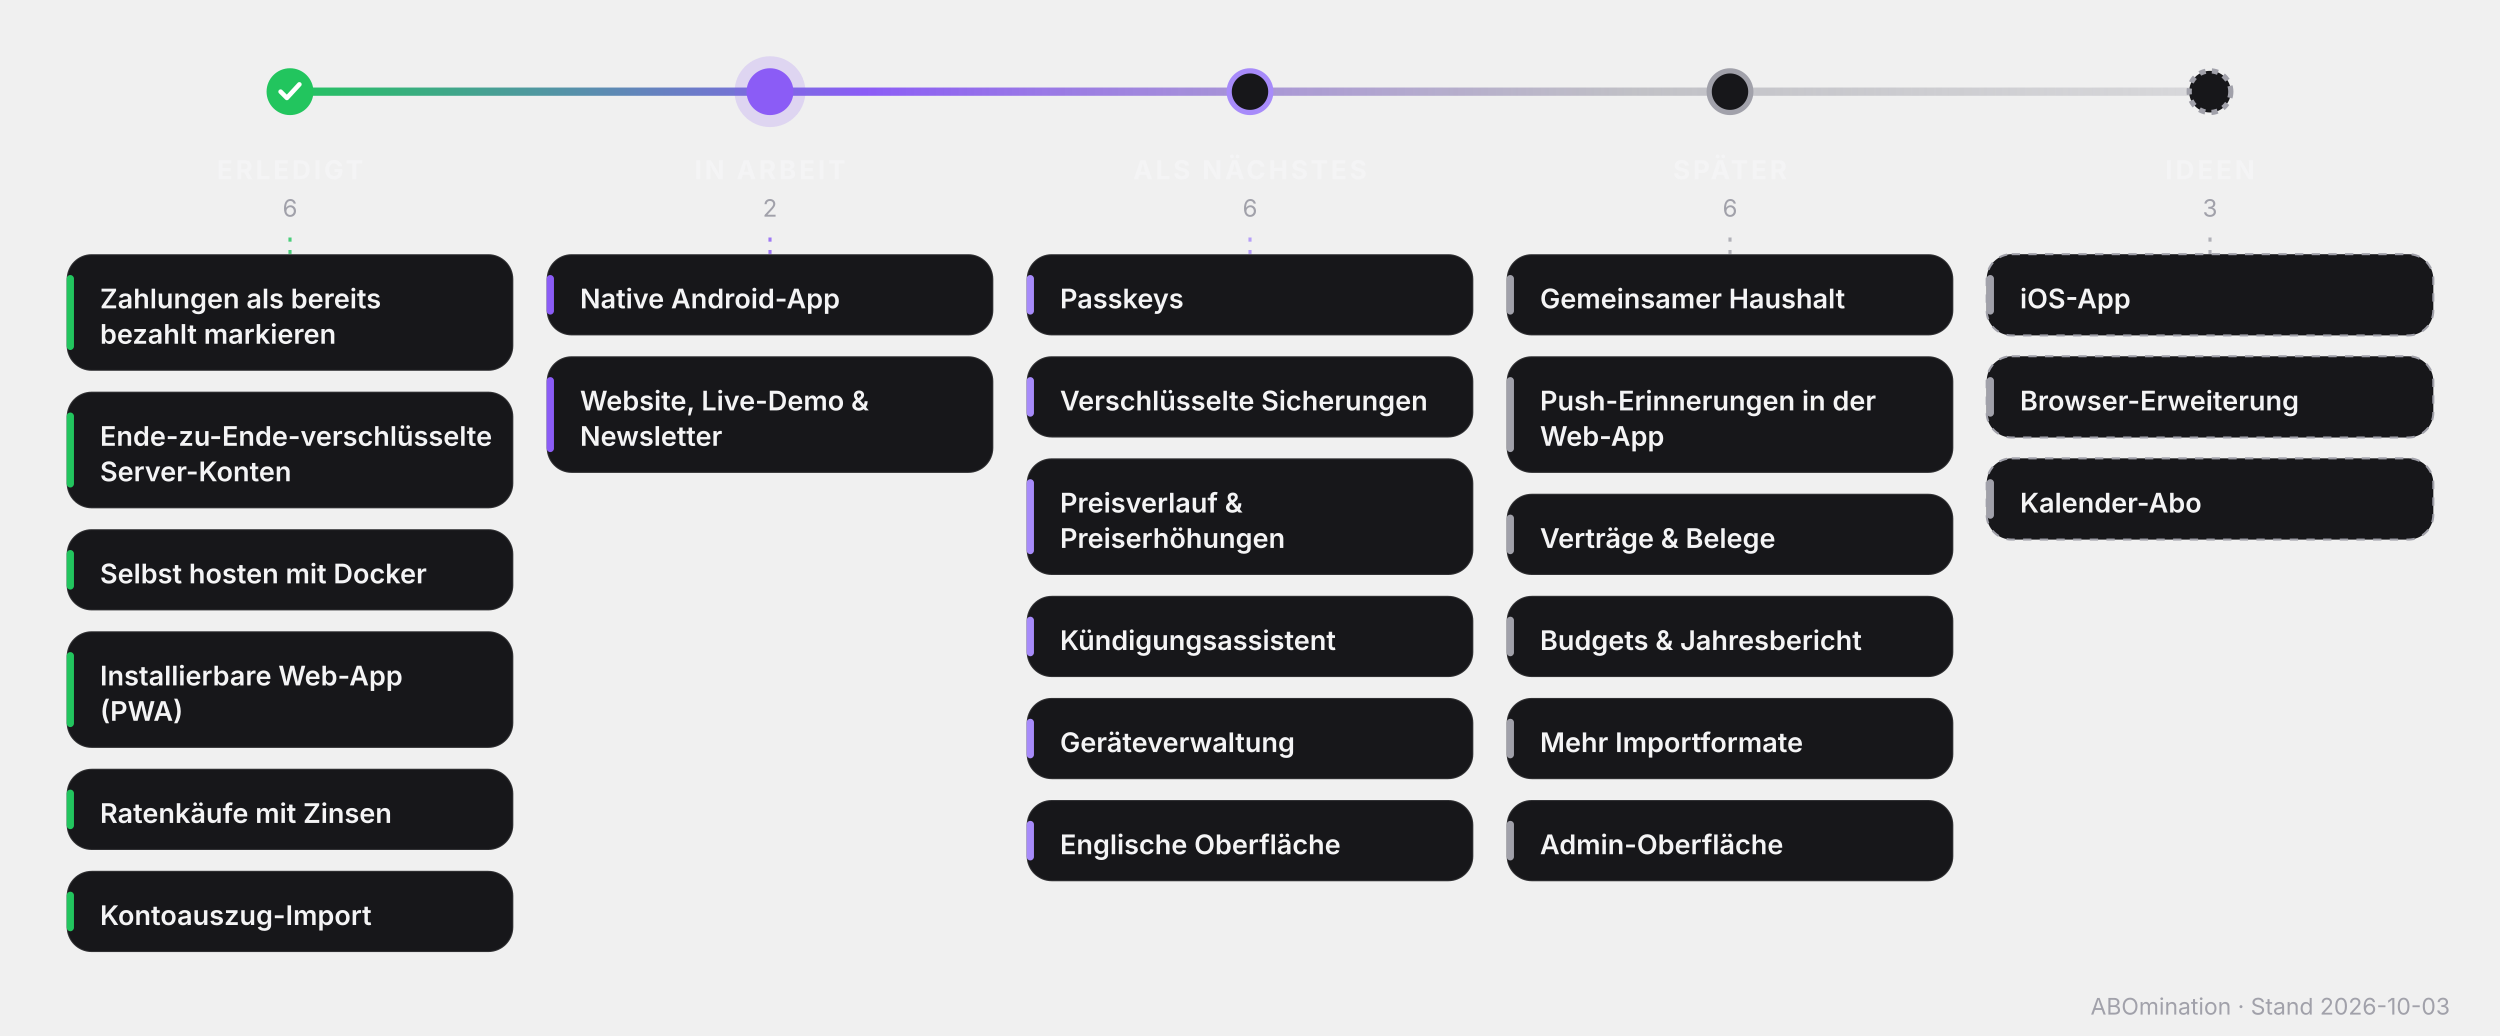
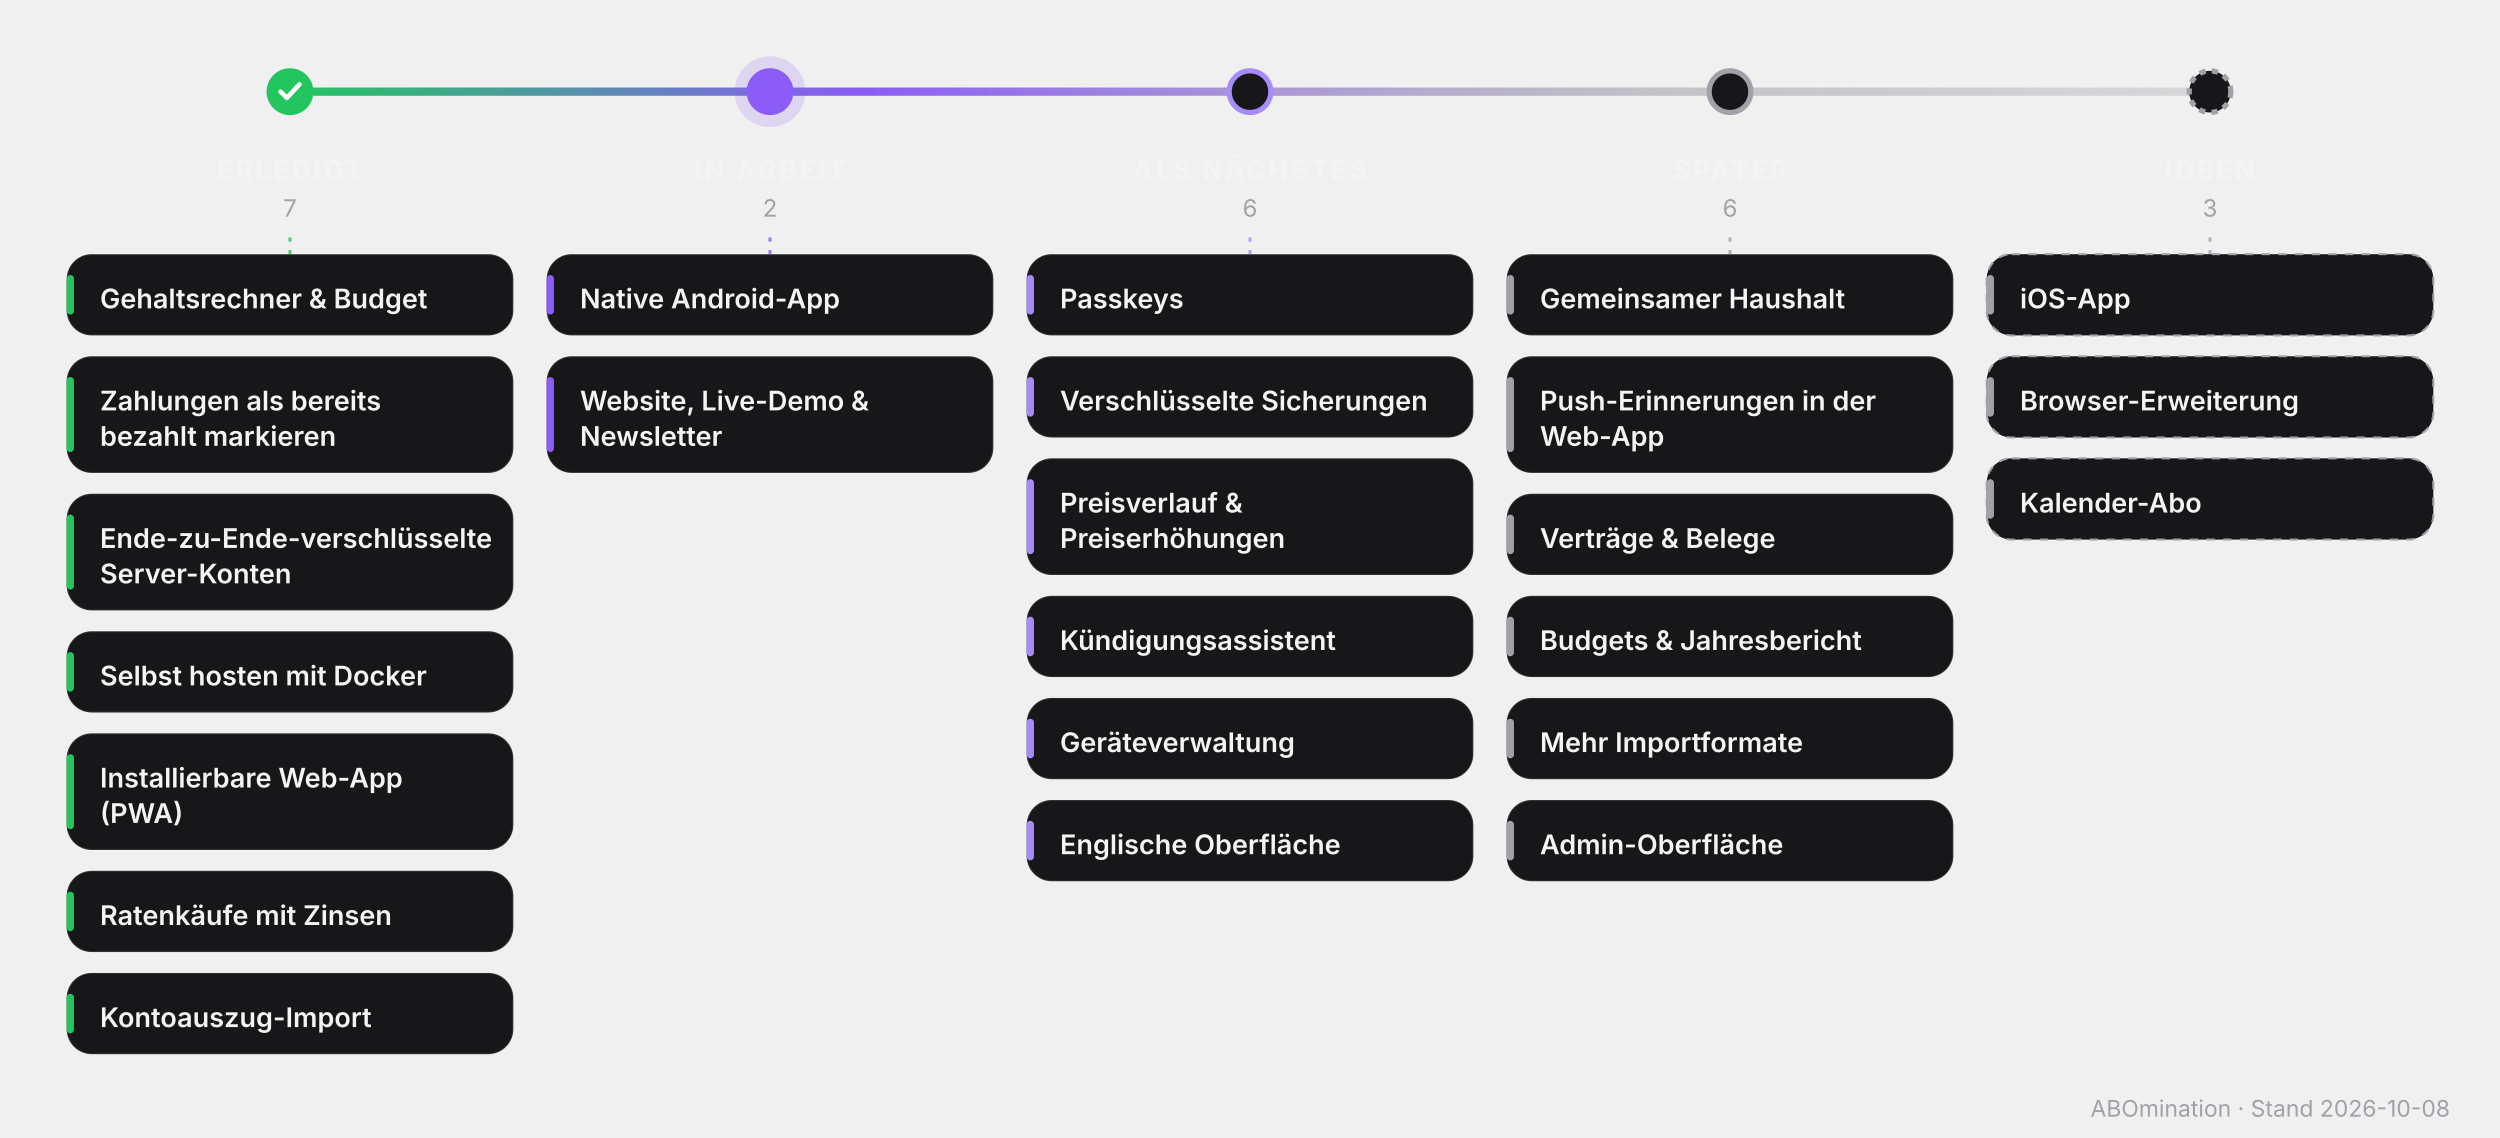
- <svg xmlns="http://www.w3.org/2000/svg" width="1200" height="497" viewBox="0 0 1200 497" role="img" aria-label="Roadmap-Übersicht">
+ <svg xmlns="http://www.w3.org/2000/svg" width="1200" height="546" viewBox="0 0 1200 546" role="img" aria-label="Roadmap-Übersicht">
  <defs>
    <linearGradient id="track" x1="0" x2="1">
      <stop offset="0" stop-color="#22c55e" />
      <stop offset="0.3" stop-color="#8b5cf6" />
      <stop offset="0.7" stop-color="#a1a1aa" stop-opacity="0.6" />
      <stop offset="1" stop-color="#a1a1aa" stop-opacity="0.3" />
    </linearGradient>
  </defs>
  <rect x="139.2" y="42" width="921.6" height="4" rx="2" fill="url(#track)" />
  <circle cx="139.2" cy="44" r="10" fill="#22c55e" stroke="#22c55e" stroke-width="2.5" />
  <path d="M134.7 44 l3 3 l6 -6.5" fill="none" stroke="#fff" stroke-width="2.2" stroke-linecap="round" stroke-linejoin="round" />
  <text x="139.2" y="86" text-anchor="middle" font-family="Inter, 'Segoe UI', system-ui, -apple-system, Helvetica, Arial, sans-serif" font-size="12.5" font-weight="700" letter-spacing="1.4" fill="#f4f4f5">ERLEDIGT</text>
-   <text x="139.2" y="104" text-anchor="middle" font-family="Inter, 'Segoe UI', system-ui, -apple-system, Helvetica, Arial, sans-serif" font-size="11.5" fill="#a1a1aa">6</text>
+   <text x="139.2" y="104" text-anchor="middle" font-family="Inter, 'Segoe UI', system-ui, -apple-system, Helvetica, Arial, sans-serif" font-size="11.5" fill="#a1a1aa">7</text>
  <line x1="139.2" y1="114" x2="139.2" y2="122" stroke="#22c55e" stroke-width="1.5" stroke-dasharray="2 4" stroke-opacity="0.8" />
  <g>
-     <rect x="32" y="122" width="214.4" height="56" rx="12" fill="#17171a" stroke="rgba(244,244,245,0.12)" />
-     <rect x="32" y="132" width="3.5" height="36" rx="1.75" fill="#22c55e" />
-     <text x="48" y="148" font-family="Inter, 'Segoe UI', system-ui, -apple-system, Helvetica, Arial, sans-serif" font-size="13" font-weight="600" fill="#f4f4f5">Zahlungen als bereits</text>
-     <text x="48" y="165" font-family="Inter, 'Segoe UI', system-ui, -apple-system, Helvetica, Arial, sans-serif" font-size="13" font-weight="600" fill="#f4f4f5">bezahlt markieren</text>
+     <rect x="32" y="122" width="214.4" height="39" rx="12" fill="#17171a" stroke="rgba(244,244,245,0.12)" />
+     <rect x="32" y="132" width="3.5" height="19" rx="1.75" fill="#22c55e" />
+     <text x="48" y="148" font-family="Inter, 'Segoe UI', system-ui, -apple-system, Helvetica, Arial, sans-serif" font-size="13" font-weight="600" fill="#f4f4f5">Gehaltsrechner &amp; Budget</text>
  </g>
  <g>
-     <rect x="32" y="188" width="214.4" height="56" rx="12" fill="#17171a" stroke="rgba(244,244,245,0.12)" />
-     <rect x="32" y="198" width="3.5" height="36" rx="1.75" fill="#22c55e" />
-     <text x="48" y="214" font-family="Inter, 'Segoe UI', system-ui, -apple-system, Helvetica, Arial, sans-serif" font-size="13" font-weight="600" fill="#f4f4f5">Ende-zu-Ende-verschlüsselte</text>
-     <text x="48" y="231" font-family="Inter, 'Segoe UI', system-ui, -apple-system, Helvetica, Arial, sans-serif" font-size="13" font-weight="600" fill="#f4f4f5">Server-Konten</text>
+     <rect x="32" y="171" width="214.4" height="56" rx="12" fill="#17171a" stroke="rgba(244,244,245,0.12)" />
+     <rect x="32" y="181" width="3.5" height="36" rx="1.75" fill="#22c55e" />
+     <text x="48" y="197" font-family="Inter, 'Segoe UI', system-ui, -apple-system, Helvetica, Arial, sans-serif" font-size="13" font-weight="600" fill="#f4f4f5">Zahlungen als bereits</text>
+     <text x="48" y="214" font-family="Inter, 'Segoe UI', system-ui, -apple-system, Helvetica, Arial, sans-serif" font-size="13" font-weight="600" fill="#f4f4f5">bezahlt markieren</text>
  </g>
  <g>
-     <rect x="32" y="254" width="214.4" height="39" rx="12" fill="#17171a" stroke="rgba(244,244,245,0.12)" />
-     <rect x="32" y="264" width="3.5" height="19" rx="1.75" fill="#22c55e" />
-     <text x="48" y="280" font-family="Inter, 'Segoe UI', system-ui, -apple-system, Helvetica, Arial, sans-serif" font-size="13" font-weight="600" fill="#f4f4f5">Selbst hosten mit Docker</text>
+     <rect x="32" y="237" width="214.4" height="56" rx="12" fill="#17171a" stroke="rgba(244,244,245,0.12)" />
+     <rect x="32" y="247" width="3.5" height="36" rx="1.75" fill="#22c55e" />
+     <text x="48" y="263" font-family="Inter, 'Segoe UI', system-ui, -apple-system, Helvetica, Arial, sans-serif" font-size="13" font-weight="600" fill="#f4f4f5">Ende-zu-Ende-verschlüsselte</text>
+     <text x="48" y="280" font-family="Inter, 'Segoe UI', system-ui, -apple-system, Helvetica, Arial, sans-serif" font-size="13" font-weight="600" fill="#f4f4f5">Server-Konten</text>
  </g>
  <g>
-     <rect x="32" y="303" width="214.4" height="56" rx="12" fill="#17171a" stroke="rgba(244,244,245,0.12)" />
-     <rect x="32" y="313" width="3.5" height="36" rx="1.75" fill="#22c55e" />
-     <text x="48" y="329" font-family="Inter, 'Segoe UI', system-ui, -apple-system, Helvetica, Arial, sans-serif" font-size="13" font-weight="600" fill="#f4f4f5">Installierbare Web-App</text>
-     <text x="48" y="346" font-family="Inter, 'Segoe UI', system-ui, -apple-system, Helvetica, Arial, sans-serif" font-size="13" font-weight="600" fill="#f4f4f5">(PWA)</text>
+     <rect x="32" y="303" width="214.4" height="39" rx="12" fill="#17171a" stroke="rgba(244,244,245,0.12)" />
+     <rect x="32" y="313" width="3.5" height="19" rx="1.75" fill="#22c55e" />
+     <text x="48" y="329" font-family="Inter, 'Segoe UI', system-ui, -apple-system, Helvetica, Arial, sans-serif" font-size="13" font-weight="600" fill="#f4f4f5">Selbst hosten mit Docker</text>
  </g>
  <g>
-     <rect x="32" y="369" width="214.4" height="39" rx="12" fill="#17171a" stroke="rgba(244,244,245,0.12)" />
-     <rect x="32" y="379" width="3.5" height="19" rx="1.75" fill="#22c55e" />
-     <text x="48" y="395" font-family="Inter, 'Segoe UI', system-ui, -apple-system, Helvetica, Arial, sans-serif" font-size="13" font-weight="600" fill="#f4f4f5">Ratenkäufe mit Zinsen</text>
+     <rect x="32" y="352" width="214.4" height="56" rx="12" fill="#17171a" stroke="rgba(244,244,245,0.12)" />
+     <rect x="32" y="362" width="3.5" height="36" rx="1.75" fill="#22c55e" />
+     <text x="48" y="378" font-family="Inter, 'Segoe UI', system-ui, -apple-system, Helvetica, Arial, sans-serif" font-size="13" font-weight="600" fill="#f4f4f5">Installierbare Web-App</text>
+     <text x="48" y="395" font-family="Inter, 'Segoe UI', system-ui, -apple-system, Helvetica, Arial, sans-serif" font-size="13" font-weight="600" fill="#f4f4f5">(PWA)</text>
  </g>
  <g>
    <rect x="32" y="418" width="214.4" height="39" rx="12" fill="#17171a" stroke="rgba(244,244,245,0.12)" />
    <rect x="32" y="428" width="3.5" height="19" rx="1.75" fill="#22c55e" />
-     <text x="48" y="444" font-family="Inter, 'Segoe UI', system-ui, -apple-system, Helvetica, Arial, sans-serif" font-size="13" font-weight="600" fill="#f4f4f5">Kontoauszug-Import</text>
+     <text x="48" y="444" font-family="Inter, 'Segoe UI', system-ui, -apple-system, Helvetica, Arial, sans-serif" font-size="13" font-weight="600" fill="#f4f4f5">Ratenkäufe mit Zinsen</text>
+   </g>
+   <g>
+     <rect x="32" y="467" width="214.4" height="39" rx="12" fill="#17171a" stroke="rgba(244,244,245,0.12)" />
+     <rect x="32" y="477" width="3.5" height="19" rx="1.75" fill="#22c55e" />
+     <text x="48" y="493" font-family="Inter, 'Segoe UI', system-ui, -apple-system, Helvetica, Arial, sans-serif" font-size="13" font-weight="600" fill="#f4f4f5">Kontoauszug-Import</text>
  </g>
  <circle cx="369.6" cy="44" r="17" fill="#8b5cf6" fill-opacity="0.18" />
  <circle cx="369.6" cy="44" r="10" fill="#8b5cf6" stroke="#8b5cf6" stroke-width="2.5" />
  <text x="369.6" y="86" text-anchor="middle" font-family="Inter, 'Segoe UI', system-ui, -apple-system, Helvetica, Arial, sans-serif" font-size="12.5" font-weight="700" letter-spacing="1.4" fill="#f4f4f5">IN ARBEIT</text>
  <text x="369.6" y="104" text-anchor="middle" font-family="Inter, 'Segoe UI', system-ui, -apple-system, Helvetica, Arial, sans-serif" font-size="11.5" fill="#a1a1aa">2</text>
  <line x1="369.6" y1="114" x2="369.6" y2="122" stroke="#8b5cf6" stroke-width="1.5" stroke-dasharray="2 4" stroke-opacity="0.8" />
  <g>
    <rect x="262.4" y="122" width="214.4" height="39" rx="12" fill="#17171a" stroke="rgba(244,244,245,0.12)" />
    <rect x="262.4" y="132" width="3.5" height="19" rx="1.75" fill="#8b5cf6" />
    <text x="278.4" y="148" font-family="Inter, 'Segoe UI', system-ui, -apple-system, Helvetica, Arial, sans-serif" font-size="13" font-weight="600" fill="#f4f4f5">Native Android-App</text>
  </g>
  <g>
    <rect x="262.4" y="171" width="214.4" height="56" rx="12" fill="#17171a" stroke="rgba(244,244,245,0.12)" />
    <rect x="262.4" y="181" width="3.5" height="36" rx="1.75" fill="#8b5cf6" />
    <text x="278.4" y="197" font-family="Inter, 'Segoe UI', system-ui, -apple-system, Helvetica, Arial, sans-serif" font-size="13" font-weight="600" fill="#f4f4f5">Website, Live-Demo &amp;</text>
    <text x="278.4" y="214" font-family="Inter, 'Segoe UI', system-ui, -apple-system, Helvetica, Arial, sans-serif" font-size="13" font-weight="600" fill="#f4f4f5">Newsletter</text>
  </g>
  <circle cx="600" cy="44" r="10" fill="#17171a" stroke="#a78bfa" stroke-width="2.5" />
  <text x="600" y="86" text-anchor="middle" font-family="Inter, 'Segoe UI', system-ui, -apple-system, Helvetica, Arial, sans-serif" font-size="12.5" font-weight="700" letter-spacing="1.4" fill="#f4f4f5">ALS NÄCHSTES</text>
  <text x="600" y="104" text-anchor="middle" font-family="Inter, 'Segoe UI', system-ui, -apple-system, Helvetica, Arial, sans-serif" font-size="11.5" fill="#a1a1aa">6</text>
  <line x1="600" y1="114" x2="600" y2="122" stroke="#a78bfa" stroke-width="1.5" stroke-dasharray="2 4" stroke-opacity="0.8" />
  <g>
    <rect x="492.8" y="122" width="214.4" height="39" rx="12" fill="#17171a" stroke="rgba(244,244,245,0.12)" />
    <rect x="492.8" y="132" width="3.5" height="19" rx="1.75" fill="#a78bfa" />
    <text x="508.8" y="148" font-family="Inter, 'Segoe UI', system-ui, -apple-system, Helvetica, Arial, sans-serif" font-size="13" font-weight="600" fill="#f4f4f5">Passkeys</text>
  </g>
  <g>
    <rect x="492.8" y="171" width="214.4" height="39" rx="12" fill="#17171a" stroke="rgba(244,244,245,0.12)" />
    <rect x="492.8" y="181" width="3.5" height="19" rx="1.75" fill="#a78bfa" />
    <text x="508.8" y="197" font-family="Inter, 'Segoe UI', system-ui, -apple-system, Helvetica, Arial, sans-serif" font-size="13" font-weight="600" fill="#f4f4f5">Verschlüsselte Sicherungen</text>
  </g>
  <g>
    <rect x="492.8" y="220" width="214.4" height="56" rx="12" fill="#17171a" stroke="rgba(244,244,245,0.12)" />
    <rect x="492.8" y="230" width="3.5" height="36" rx="1.75" fill="#a78bfa" />
    <text x="508.8" y="246" font-family="Inter, 'Segoe UI', system-ui, -apple-system, Helvetica, Arial, sans-serif" font-size="13" font-weight="600" fill="#f4f4f5">Preisverlauf &amp;</text>
    <text x="508.8" y="263" font-family="Inter, 'Segoe UI', system-ui, -apple-system, Helvetica, Arial, sans-serif" font-size="13" font-weight="600" fill="#f4f4f5">Preiserhöhungen</text>
  </g>
  <g>
    <rect x="492.8" y="286" width="214.4" height="39" rx="12" fill="#17171a" stroke="rgba(244,244,245,0.12)" />
    <rect x="492.8" y="296" width="3.5" height="19" rx="1.75" fill="#a78bfa" />
    <text x="508.8" y="312" font-family="Inter, 'Segoe UI', system-ui, -apple-system, Helvetica, Arial, sans-serif" font-size="13" font-weight="600" fill="#f4f4f5">Kündigungsassistent</text>
  </g>
  <g>
    <rect x="492.8" y="335" width="214.4" height="39" rx="12" fill="#17171a" stroke="rgba(244,244,245,0.12)" />
    <rect x="492.8" y="345" width="3.5" height="19" rx="1.75" fill="#a78bfa" />
    <text x="508.8" y="361" font-family="Inter, 'Segoe UI', system-ui, -apple-system, Helvetica, Arial, sans-serif" font-size="13" font-weight="600" fill="#f4f4f5">Geräteverwaltung</text>
  </g>
  <g>
    <rect x="492.8" y="384" width="214.4" height="39" rx="12" fill="#17171a" stroke="rgba(244,244,245,0.12)" />
    <rect x="492.8" y="394" width="3.5" height="19" rx="1.75" fill="#a78bfa" />
    <text x="508.8" y="410" font-family="Inter, 'Segoe UI', system-ui, -apple-system, Helvetica, Arial, sans-serif" font-size="13" font-weight="600" fill="#f4f4f5">Englische Oberfläche</text>
  </g>
  <circle cx="830.4" cy="44" r="10" fill="#17171a" stroke="#a1a1aa" stroke-width="2.5" />
  <text x="830.4" y="86" text-anchor="middle" font-family="Inter, 'Segoe UI', system-ui, -apple-system, Helvetica, Arial, sans-serif" font-size="12.5" font-weight="700" letter-spacing="1.4" fill="#f4f4f5">SPÄTER</text>
  <text x="830.4" y="104" text-anchor="middle" font-family="Inter, 'Segoe UI', system-ui, -apple-system, Helvetica, Arial, sans-serif" font-size="11.5" fill="#a1a1aa">6</text>
  <line x1="830.4" y1="114" x2="830.4" y2="122" stroke="#a1a1aa" stroke-width="1.5" stroke-dasharray="2 4" stroke-opacity="0.8" />
  <g>
    <rect x="723.2" y="122" width="214.4" height="39" rx="12" fill="#17171a" stroke="rgba(244,244,245,0.12)" />
    <rect x="723.2" y="132" width="3.5" height="19" rx="1.75" fill="#a1a1aa" />
    <text x="739.2" y="148" font-family="Inter, 'Segoe UI', system-ui, -apple-system, Helvetica, Arial, sans-serif" font-size="13" font-weight="600" fill="#f4f4f5">Gemeinsamer Haushalt</text>
  </g>
  <g>
    <rect x="723.2" y="171" width="214.4" height="56" rx="12" fill="#17171a" stroke="rgba(244,244,245,0.12)" />
    <rect x="723.2" y="181" width="3.5" height="36" rx="1.75" fill="#a1a1aa" />
    <text x="739.2" y="197" font-family="Inter, 'Segoe UI', system-ui, -apple-system, Helvetica, Arial, sans-serif" font-size="13" font-weight="600" fill="#f4f4f5">Push-Erinnerungen in der</text>
    <text x="739.2" y="214" font-family="Inter, 'Segoe UI', system-ui, -apple-system, Helvetica, Arial, sans-serif" font-size="13" font-weight="600" fill="#f4f4f5">Web-App</text>
  </g>
  <g>
    <rect x="723.2" y="237" width="214.4" height="39" rx="12" fill="#17171a" stroke="rgba(244,244,245,0.12)" />
    <rect x="723.2" y="247" width="3.5" height="19" rx="1.75" fill="#a1a1aa" />
    <text x="739.2" y="263" font-family="Inter, 'Segoe UI', system-ui, -apple-system, Helvetica, Arial, sans-serif" font-size="13" font-weight="600" fill="#f4f4f5">Verträge &amp; Belege</text>
  </g>
  <g>
    <rect x="723.2" y="286" width="214.4" height="39" rx="12" fill="#17171a" stroke="rgba(244,244,245,0.12)" />
    <rect x="723.2" y="296" width="3.5" height="19" rx="1.75" fill="#a1a1aa" />
    <text x="739.2" y="312" font-family="Inter, 'Segoe UI', system-ui, -apple-system, Helvetica, Arial, sans-serif" font-size="13" font-weight="600" fill="#f4f4f5">Budgets &amp; Jahresbericht</text>
  </g>
  <g>
    <rect x="723.2" y="335" width="214.4" height="39" rx="12" fill="#17171a" stroke="rgba(244,244,245,0.12)" />
    <rect x="723.2" y="345" width="3.5" height="19" rx="1.75" fill="#a1a1aa" />
    <text x="739.2" y="361" font-family="Inter, 'Segoe UI', system-ui, -apple-system, Helvetica, Arial, sans-serif" font-size="13" font-weight="600" fill="#f4f4f5">Mehr Importformate</text>
  </g>
  <g>
    <rect x="723.2" y="384" width="214.4" height="39" rx="12" fill="#17171a" stroke="rgba(244,244,245,0.12)" />
    <rect x="723.2" y="394" width="3.5" height="19" rx="1.75" fill="#a1a1aa" />
    <text x="739.2" y="410" font-family="Inter, 'Segoe UI', system-ui, -apple-system, Helvetica, Arial, sans-serif" font-size="13" font-weight="600" fill="#f4f4f5">Admin-Oberfläche</text>
  </g>
  <circle cx="1060.8" cy="44" r="10" fill="#17171a" stroke="#a1a1aa" stroke-width="2.5" stroke-dasharray="3 3" />
  <text x="1060.8" y="86" text-anchor="middle" font-family="Inter, 'Segoe UI', system-ui, -apple-system, Helvetica, Arial, sans-serif" font-size="12.5" font-weight="700" letter-spacing="1.4" fill="#f4f4f5">IDEEN</text>
  <text x="1060.8" y="104" text-anchor="middle" font-family="Inter, 'Segoe UI', system-ui, -apple-system, Helvetica, Arial, sans-serif" font-size="11.5" fill="#a1a1aa">3</text>
  <line x1="1060.8" y1="114" x2="1060.8" y2="122" stroke="#a1a1aa" stroke-width="1.5" stroke-dasharray="2 4" stroke-opacity="0.8" />
  <g>
    <rect x="953.6" y="122" width="214.4" height="39" rx="12" fill="#17171a" stroke="#a1a1aa" stroke-dasharray="4 4" />
    <rect x="953.6" y="132" width="3.5" height="19" rx="1.75" fill="#a1a1aa" />
    <text x="969.6" y="148" font-family="Inter, 'Segoe UI', system-ui, -apple-system, Helvetica, Arial, sans-serif" font-size="13" font-weight="600" fill="#f4f4f5">iOS-App</text>
  </g>
  <g>
    <rect x="953.6" y="171" width="214.4" height="39" rx="12" fill="#17171a" stroke="#a1a1aa" stroke-dasharray="4 4" />
    <rect x="953.6" y="181" width="3.5" height="19" rx="1.75" fill="#a1a1aa" />
    <text x="969.6" y="197" font-family="Inter, 'Segoe UI', system-ui, -apple-system, Helvetica, Arial, sans-serif" font-size="13" font-weight="600" fill="#f4f4f5">Browser-Erweiterung</text>
  </g>
  <g>
    <rect x="953.6" y="220" width="214.4" height="39" rx="12" fill="#17171a" stroke="#a1a1aa" stroke-dasharray="4 4" />
    <rect x="953.6" y="230" width="3.5" height="19" rx="1.75" fill="#a1a1aa" />
    <text x="969.6" y="246" font-family="Inter, 'Segoe UI', system-ui, -apple-system, Helvetica, Arial, sans-serif" font-size="13" font-weight="600" fill="#f4f4f5">Kalender-Abo</text>
  </g>
-   <text x="1176" y="487" text-anchor="end" font-family="Inter, 'Segoe UI', system-ui, -apple-system, Helvetica, Arial, sans-serif" font-size="11" fill="#a1a1aa">ABOmination · Stand 2026-10-03</text>
+   <text x="1176" y="536" text-anchor="end" font-family="Inter, 'Segoe UI', system-ui, -apple-system, Helvetica, Arial, sans-serif" font-size="11" fill="#a1a1aa">ABOmination · Stand 2026-10-08</text>
</svg>
